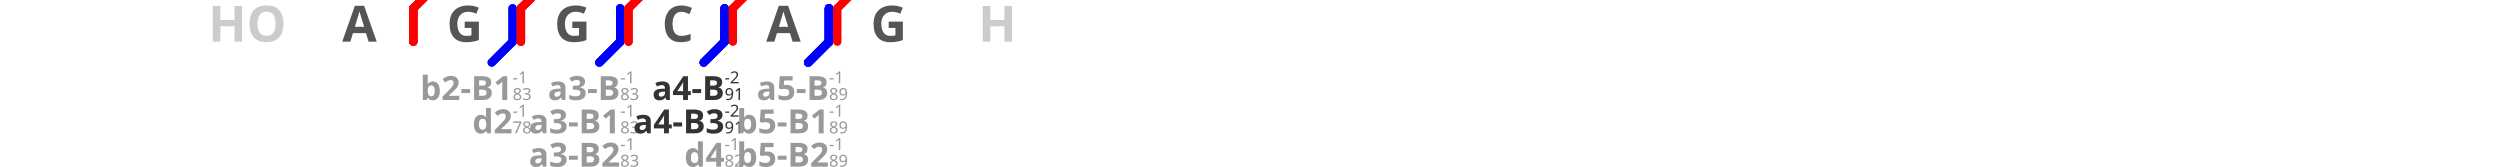
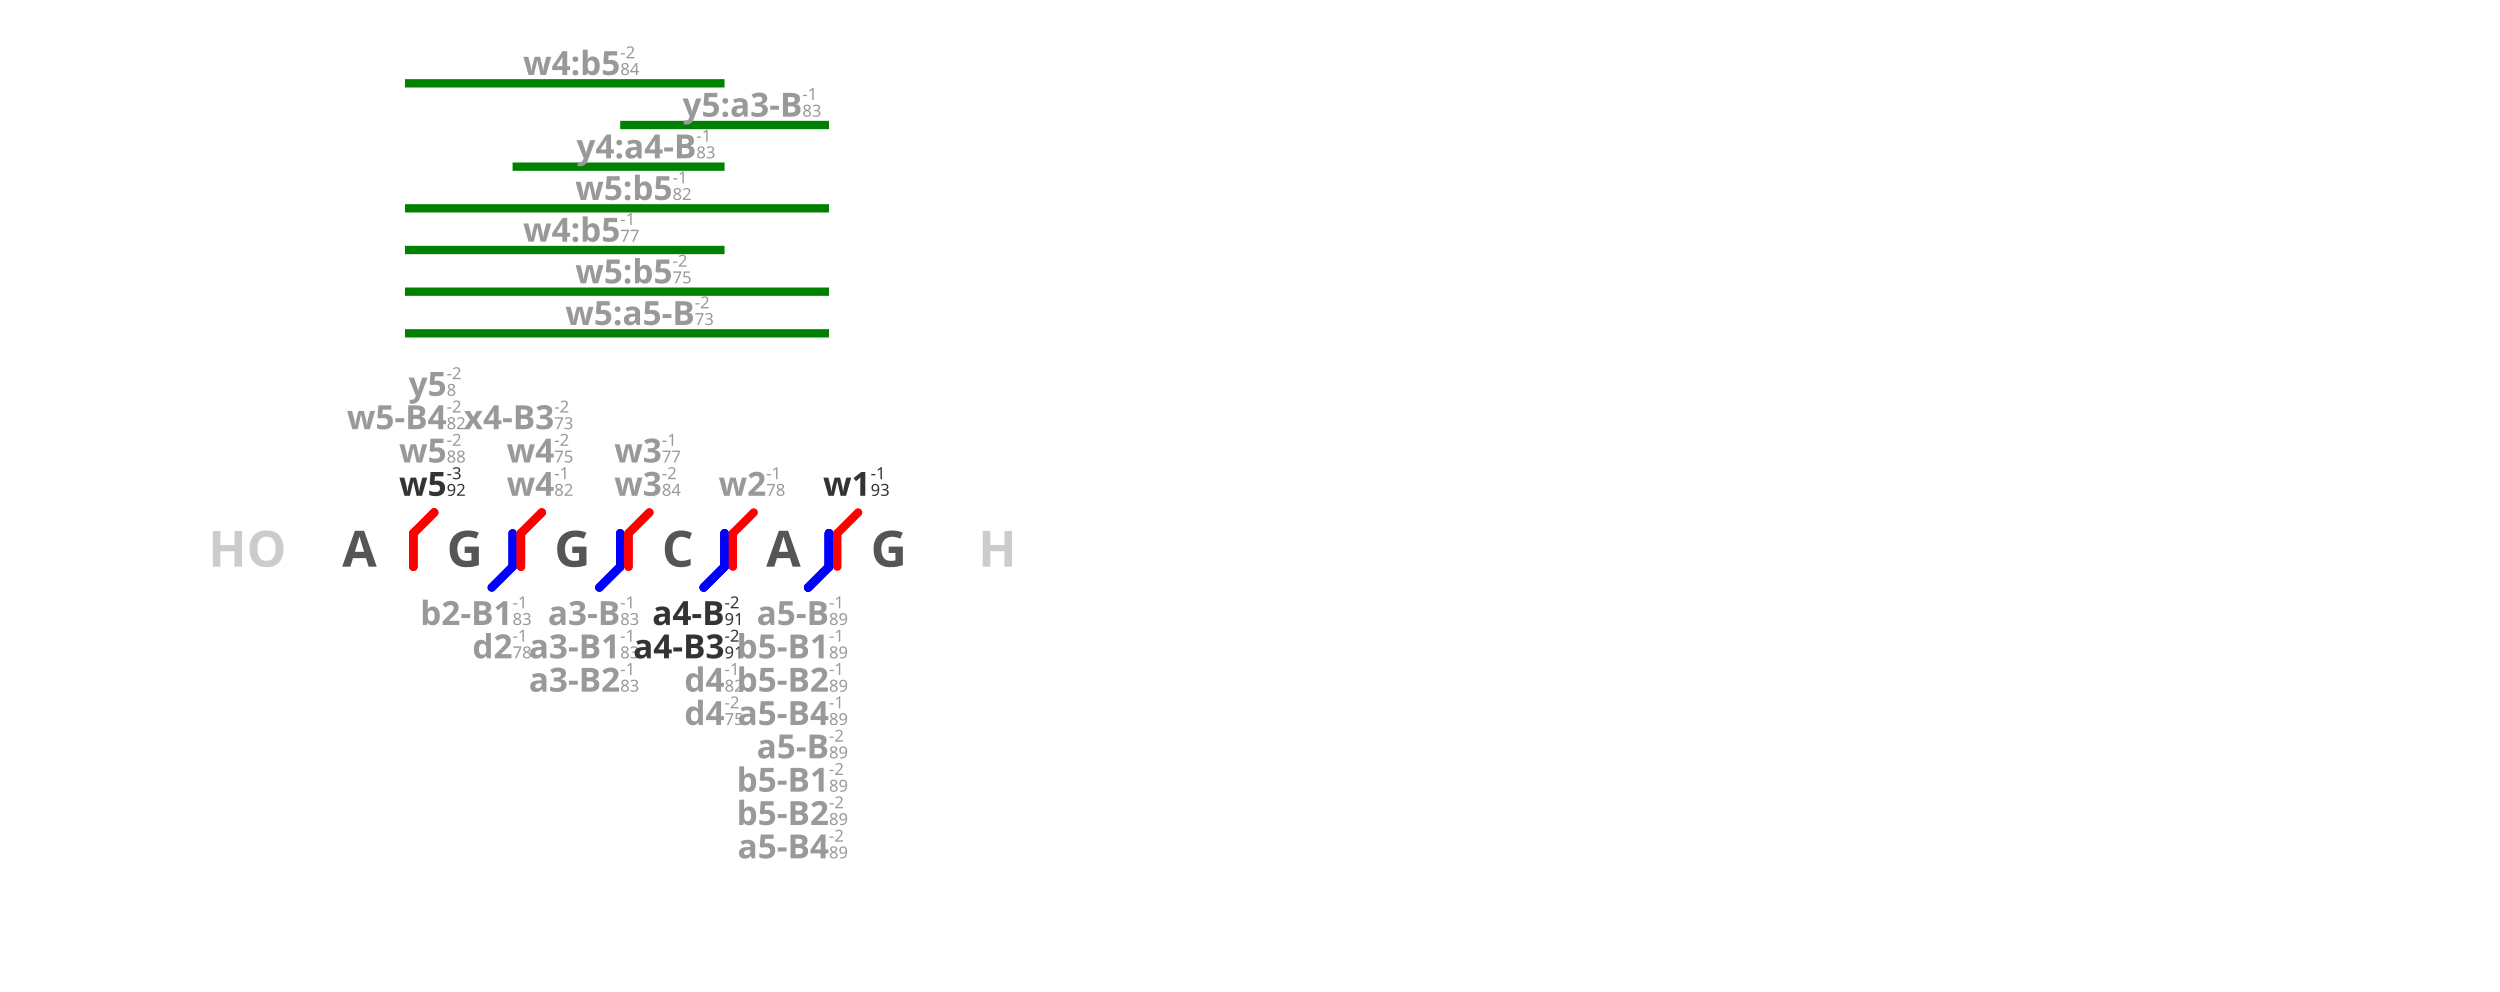
- <svg xmlns="http://www.w3.org/2000/svg" xmlns:ns1="http://svgjs.com/svgjs" version="1.1" width="600" height="40">
-   <text font-family="Verdana" font-size="12" font-weight="bold" fill="#cccccc" x="50" y="10" id="residue-undefined" ns1:data="{&quot;leading&quot;:&quot;1.3&quot;}">HO</text>
-   <text font-family="Verdana" font-size="12" font-weight="bold" fill="#555555" x="82.133" y="10" id="residue-1" ns1:data="{&quot;leading&quot;:&quot;1.3&quot;}">A</text>
-   <text font-family="Verdana" font-size="12" font-weight="bold" fill="#555555" x="107.195" y="10" id="residue-2" ns1:data="{&quot;leading&quot;:&quot;1.3&quot;}">G</text>
-   <text font-family="Verdana" font-size="12" font-weight="bold" fill="#555555" x="133.02" y="10" id="residue-3" ns1:data="{&quot;leading&quot;:&quot;1.3&quot;}">G</text>
-   <text font-family="Verdana" font-size="12" font-weight="bold" fill="#555555" x="158.844" y="10" id="residue-4" ns1:data="{&quot;leading&quot;:&quot;1.3&quot;}">C</text>
-   <text font-family="Verdana" font-size="12" font-weight="bold" fill="#555555" x="183.891" y="10" id="residue-5" ns1:data="{&quot;leading&quot;:&quot;1.3&quot;}">A</text>
-   <text font-family="Verdana" font-size="12" font-weight="bold" fill="#555555" x="208.953" y="10" id="residue-6" ns1:data="{&quot;leading&quot;:&quot;1.3&quot;}">G</text>
-   <text font-family="Verdana" font-size="12" font-weight="bold" fill="#cccccc" x="234.777" y="10" id="residue-undefined" ns1:data="{&quot;leading&quot;:&quot;1.3&quot;}">H</text>
-   <line x1="99.195" y1="10" x2="99.195" y2="2" stroke-linecap="round" stroke-width="2" stroke="red" />
-   <line x1="99.195" y1="2" x2="104.195" y2="-3" stroke-linecap="round" stroke-width="2" stroke="red" />
-   <text fill="#333333" font-family="Verdana" font-weight="bold" font-size="8" text-anchor="end" x="107.195" y="-7" ns1:data="{&quot;leading&quot;:&quot;1.3&quot;}">w5</text>
-   <text fill="#333333" font-family="Verdana" font-size="4" x="107.195" y="-11" ns1:data="{&quot;leading&quot;:&quot;1.3&quot;}">-3</text>
-   <text fill="#333333" font-family="Verdana" font-size="4" x="107.195" y="-7" ns1:data="{&quot;leading&quot;:&quot;1.3&quot;}">92</text>
-   <line x1="99.195" y1="10" x2="99.195" y2="2" stroke-linecap="round" stroke-width="2" stroke="red" />
-   <line x1="99.195" y1="2" x2="104.195" y2="-3" stroke-linecap="round" stroke-width="2" stroke="red" />
-   <text fill="#999999" font-family="Verdana" font-weight="bold" font-size="8" text-anchor="end" x="107.195" y="-15" ns1:data="{&quot;leading&quot;:&quot;1.3&quot;}">w5</text>
-   <text fill="#999999" font-family="Verdana" font-size="4" x="107.195" y="-19" ns1:data="{&quot;leading&quot;:&quot;1.3&quot;}">-2</text>
-   <text fill="#999999" font-family="Verdana" font-size="4" x="107.195" y="-15" ns1:data="{&quot;leading&quot;:&quot;1.3&quot;}">88</text>
-   <line x1="99.195" y1="10" x2="99.195" y2="2" stroke-linecap="round" stroke-width="2" stroke="red" />
-   <line x1="99.195" y1="2" x2="104.195" y2="-3" stroke-linecap="round" stroke-width="2" stroke="red" />
-   <text fill="#999999" font-family="Verdana" font-weight="bold" font-size="8" text-anchor="end" x="107.195" y="-23" ns1:data="{&quot;leading&quot;:&quot;1.3&quot;}">w5-B4</text>
-   <text fill="#999999" font-family="Verdana" font-size="4" x="107.195" y="-27" ns1:data="{&quot;leading&quot;:&quot;1.3&quot;}">-2</text>
-   <text fill="#999999" font-family="Verdana" font-size="4" x="107.195" y="-23" ns1:data="{&quot;leading&quot;:&quot;1.3&quot;}">82</text>
-   <line x1="99.195" y1="10" x2="99.195" y2="2" stroke-linecap="round" stroke-width="2" stroke="red" />
-   <line x1="99.195" y1="2" x2="104.195" y2="-3" stroke-linecap="round" stroke-width="2" stroke="red" />
-   <text fill="#999999" font-family="Verdana" font-weight="bold" font-size="8" text-anchor="end" x="107.195" y="-31" ns1:data="{&quot;leading&quot;:&quot;1.3&quot;}">y5</text>
-   <text fill="#999999" font-family="Verdana" font-size="4" x="107.195" y="-35" ns1:data="{&quot;leading&quot;:&quot;1.3&quot;}">-2</text>
-   <text fill="#999999" font-family="Verdana" font-size="4" x="107.195" y="-31" ns1:data="{&quot;leading&quot;:&quot;1.3&quot;}">8</text>
-   <line x1="123.02" y1="10" x2="123.02" y2="2" stroke-linecap="round" stroke-width="2" stroke="blue" />
-   <line x1="123.02" y1="10" x2="118.02" y2="15" stroke-linecap="round" stroke-width="2" stroke="blue" />
-   <text fill="#999999" font-family="Verdana" font-weight="bold" font-size="8" text-anchor="end" x="123.02" y="24" ns1:data="{&quot;leading&quot;:&quot;1.3&quot;}">b2-B1</text>
-   <text fill="#999999" font-family="Verdana" font-size="4" x="123.02" y="20" ns1:data="{&quot;leading&quot;:&quot;1.3&quot;}">-1</text>
-   <text fill="#999999" font-family="Verdana" font-size="4" x="123.02" y="24" ns1:data="{&quot;leading&quot;:&quot;1.3&quot;}">83</text>
-   <line x1="123.02" y1="10" x2="123.02" y2="2" stroke-linecap="round" stroke-width="2" stroke="blue" />
-   <line x1="123.02" y1="10" x2="118.02" y2="15" stroke-linecap="round" stroke-width="2" stroke="blue" />
-   <text fill="#999999" font-family="Verdana" font-weight="bold" font-size="8" text-anchor="end" x="123.02" y="32" ns1:data="{&quot;leading&quot;:&quot;1.3&quot;}">d2</text>
-   <text fill="#999999" font-family="Verdana" font-size="4" x="123.02" y="28" ns1:data="{&quot;leading&quot;:&quot;1.3&quot;}">-1</text>
-   <text fill="#999999" font-family="Verdana" font-size="4" x="123.02" y="32" ns1:data="{&quot;leading&quot;:&quot;1.3&quot;}">78</text>
-   <line x1="125.02" y1="10" x2="125.02" y2="2" stroke-linecap="round" stroke-width="2" stroke="red" />
-   <line x1="125.02" y1="2" x2="130.02" y2="-3" stroke-linecap="round" stroke-width="2" stroke="red" />
-   <text fill="#999999" font-family="Verdana" font-weight="bold" font-size="8" text-anchor="end" x="133.02" y="-7" ns1:data="{&quot;leading&quot;:&quot;1.3&quot;}">w4</text>
-   <text fill="#999999" font-family="Verdana" font-size="4" x="133.02" y="-11" ns1:data="{&quot;leading&quot;:&quot;1.3&quot;}">-1</text>
-   <text fill="#999999" font-family="Verdana" font-size="4" x="133.02" y="-7" ns1:data="{&quot;leading&quot;:&quot;1.3&quot;}">82</text>
-   <line x1="125.02" y1="10" x2="125.02" y2="2" stroke-linecap="round" stroke-width="2" stroke="red" />
-   <line x1="125.02" y1="2" x2="130.02" y2="-3" stroke-linecap="round" stroke-width="2" stroke="red" />
-   <text fill="#999999" font-family="Verdana" font-weight="bold" font-size="8" text-anchor="end" x="133.02" y="-15" ns1:data="{&quot;leading&quot;:&quot;1.3&quot;}">w4</text>
-   <text fill="#999999" font-family="Verdana" font-size="4" x="133.02" y="-19" ns1:data="{&quot;leading&quot;:&quot;1.3&quot;}">-2</text>
-   <text fill="#999999" font-family="Verdana" font-size="4" x="133.02" y="-15" ns1:data="{&quot;leading&quot;:&quot;1.3&quot;}">75</text>
-   <line x1="125.02" y1="10" x2="125.02" y2="2" stroke-linecap="round" stroke-width="2" stroke="red" />
-   <line x1="125.02" y1="2" x2="130.02" y2="-3" stroke-linecap="round" stroke-width="2" stroke="red" />
-   <text fill="#999999" font-family="Verdana" font-weight="bold" font-size="8" text-anchor="end" x="133.02" y="-23" ns1:data="{&quot;leading&quot;:&quot;1.3&quot;}">x4-B3</text>
-   <text fill="#999999" font-family="Verdana" font-size="4" x="133.02" y="-27" ns1:data="{&quot;leading&quot;:&quot;1.3&quot;}">-2</text>
-   <text fill="#999999" font-family="Verdana" font-size="4" x="133.02" y="-23" ns1:data="{&quot;leading&quot;:&quot;1.3&quot;}">73</text>
-   <line x1="148.844" y1="10" x2="148.844" y2="2" stroke-linecap="round" stroke-width="2" stroke="blue" />
-   <line x1="148.844" y1="10" x2="143.844" y2="15" stroke-linecap="round" stroke-width="2" stroke="blue" />
-   <text fill="#999999" font-family="Verdana" font-weight="bold" font-size="8" text-anchor="end" x="148.844" y="24" ns1:data="{&quot;leading&quot;:&quot;1.3&quot;}">a3-B</text>
-   <text fill="#999999" font-family="Verdana" font-size="4" x="148.844" y="20" ns1:data="{&quot;leading&quot;:&quot;1.3&quot;}">-1</text>
-   <text fill="#999999" font-family="Verdana" font-size="4" x="148.844" y="24" ns1:data="{&quot;leading&quot;:&quot;1.3&quot;}">83</text>
-   <line x1="148.844" y1="10" x2="148.844" y2="2" stroke-linecap="round" stroke-width="2" stroke="blue" />
-   <line x1="148.844" y1="10" x2="143.844" y2="15" stroke-linecap="round" stroke-width="2" stroke="blue" />
-   <text fill="#999999" font-family="Verdana" font-weight="bold" font-size="8" text-anchor="end" x="148.844" y="32" ns1:data="{&quot;leading&quot;:&quot;1.3&quot;}">a3-B1</text>
-   <text fill="#999999" font-family="Verdana" font-size="4" x="148.844" y="28" ns1:data="{&quot;leading&quot;:&quot;1.3&quot;}">-1</text>
-   <text fill="#999999" font-family="Verdana" font-size="4" x="148.844" y="32" ns1:data="{&quot;leading&quot;:&quot;1.3&quot;}">83</text>
-   <line x1="148.844" y1="10" x2="148.844" y2="2" stroke-linecap="round" stroke-width="2" stroke="blue" />
-   <line x1="148.844" y1="10" x2="143.844" y2="15" stroke-linecap="round" stroke-width="2" stroke="blue" />
-   <text fill="#999999" font-family="Verdana" font-weight="bold" font-size="8" text-anchor="end" x="148.844" y="40" ns1:data="{&quot;leading&quot;:&quot;1.3&quot;}">a3-B2</text>
-   <text fill="#999999" font-family="Verdana" font-size="4" x="148.844" y="36" ns1:data="{&quot;leading&quot;:&quot;1.3&quot;}">-1</text>
-   <text fill="#999999" font-family="Verdana" font-size="4" x="148.844" y="40" ns1:data="{&quot;leading&quot;:&quot;1.3&quot;}">83</text>
-   <line x1="150.844" y1="10" x2="150.844" y2="2" stroke-linecap="round" stroke-width="2" stroke="red" />
-   <line x1="150.844" y1="2" x2="155.844" y2="-3" stroke-linecap="round" stroke-width="2" stroke="red" />
-   <text fill="#999999" font-family="Verdana" font-weight="bold" font-size="8" text-anchor="end" x="158.844" y="-7" ns1:data="{&quot;leading&quot;:&quot;1.3&quot;}">w3</text>
-   <text fill="#999999" font-family="Verdana" font-size="4" x="158.844" y="-11" ns1:data="{&quot;leading&quot;:&quot;1.3&quot;}">-2</text>
-   <text fill="#999999" font-family="Verdana" font-size="4" x="158.844" y="-7" ns1:data="{&quot;leading&quot;:&quot;1.3&quot;}">84</text>
-   <line x1="150.844" y1="10" x2="150.844" y2="2" stroke-linecap="round" stroke-width="2" stroke="red" />
-   <line x1="150.844" y1="2" x2="155.844" y2="-3" stroke-linecap="round" stroke-width="2" stroke="red" />
-   <text fill="#999999" font-family="Verdana" font-weight="bold" font-size="8" text-anchor="end" x="158.844" y="-15" ns1:data="{&quot;leading&quot;:&quot;1.3&quot;}">w3</text>
-   <text fill="#999999" font-family="Verdana" font-size="4" x="158.844" y="-19" ns1:data="{&quot;leading&quot;:&quot;1.3&quot;}">-1</text>
-   <text fill="#999999" font-family="Verdana" font-size="4" x="158.844" y="-15" ns1:data="{&quot;leading&quot;:&quot;1.3&quot;}">77</text>
-   <line x1="173.891" y1="10" x2="173.891" y2="2" stroke-linecap="round" stroke-width="2" stroke="blue" />
-   <line x1="173.891" y1="10" x2="168.891" y2="15" stroke-linecap="round" stroke-width="2" stroke="blue" />
-   <text fill="#333333" font-family="Verdana" font-weight="bold" font-size="8" text-anchor="end" x="173.891" y="24" ns1:data="{&quot;leading&quot;:&quot;1.3&quot;}">a4-B</text>
-   <text fill="#333333" font-family="Verdana" font-size="4" x="173.891" y="20" ns1:data="{&quot;leading&quot;:&quot;1.3&quot;}">-2</text>
-   <text fill="#333333" font-family="Verdana" font-size="4" x="173.891" y="24" ns1:data="{&quot;leading&quot;:&quot;1.3&quot;}">91</text>
-   <line x1="173.891" y1="10" x2="173.891" y2="2" stroke-linecap="round" stroke-width="2" stroke="blue" />
-   <line x1="173.891" y1="10" x2="168.891" y2="15" stroke-linecap="round" stroke-width="2" stroke="blue" />
-   <text fill="#333333" font-family="Verdana" font-weight="bold" font-size="8" text-anchor="end" x="173.891" y="32" ns1:data="{&quot;leading&quot;:&quot;1.3&quot;}">a4-B3</text>
-   <text fill="#333333" font-family="Verdana" font-size="4" x="173.891" y="28" ns1:data="{&quot;leading&quot;:&quot;1.3&quot;}">-2</text>
-   <text fill="#333333" font-family="Verdana" font-size="4" x="173.891" y="32" ns1:data="{&quot;leading&quot;:&quot;1.3&quot;}">91</text>
-   <line x1="173.891" y1="10" x2="173.891" y2="2" stroke-linecap="round" stroke-width="2" stroke="blue" />
-   <line x1="173.891" y1="10" x2="168.891" y2="15" stroke-linecap="round" stroke-width="2" stroke="blue" />
-   <text fill="#999999" font-family="Verdana" font-weight="bold" font-size="8" text-anchor="end" x="173.891" y="40" ns1:data="{&quot;leading&quot;:&quot;1.3&quot;}">d4</text>
-   <text fill="#999999" font-family="Verdana" font-size="4" x="173.891" y="36" ns1:data="{&quot;leading&quot;:&quot;1.3&quot;}">-1</text>
-   <text fill="#999999" font-family="Verdana" font-size="4" x="173.891" y="40" ns1:data="{&quot;leading&quot;:&quot;1.3&quot;}">82</text>
-   <line x1="173.891" y1="10" x2="173.891" y2="2" stroke-linecap="round" stroke-width="2" stroke="blue" />
-   <line x1="173.891" y1="10" x2="168.891" y2="15" stroke-linecap="round" stroke-width="2" stroke="blue" />
-   <text fill="#999999" font-family="Verdana" font-weight="bold" font-size="8" text-anchor="end" x="173.891" y="48" ns1:data="{&quot;leading&quot;:&quot;1.3&quot;}">d4</text>
-   <text fill="#999999" font-family="Verdana" font-size="4" x="173.891" y="44" ns1:data="{&quot;leading&quot;:&quot;1.3&quot;}">-2</text>
-   <text fill="#999999" font-family="Verdana" font-size="4" x="173.891" y="48" ns1:data="{&quot;leading&quot;:&quot;1.3&quot;}">75</text>
-   <line x1="175.891" y1="10" x2="175.891" y2="2" stroke-linecap="round" stroke-width="2" stroke="red" />
-   <line x1="175.891" y1="2" x2="180.891" y2="-3" stroke-linecap="round" stroke-width="2" stroke="red" />
-   <text fill="#999999" font-family="Verdana" font-weight="bold" font-size="8" text-anchor="end" x="183.891" y="-7" ns1:data="{&quot;leading&quot;:&quot;1.3&quot;}">w2</text>
-   <text fill="#999999" font-family="Verdana" font-size="4" x="183.891" y="-11" ns1:data="{&quot;leading&quot;:&quot;1.3&quot;}">-1</text>
-   <text fill="#999999" font-family="Verdana" font-size="4" x="183.891" y="-7" ns1:data="{&quot;leading&quot;:&quot;1.3&quot;}">78</text>
-   <line x1="198.953" y1="10" x2="198.953" y2="2" stroke-linecap="round" stroke-width="2" stroke="blue" />
-   <line x1="198.953" y1="10" x2="193.953" y2="15" stroke-linecap="round" stroke-width="2" stroke="blue" />
-   <text fill="#999999" font-family="Verdana" font-weight="bold" font-size="8" text-anchor="end" x="198.953" y="24" ns1:data="{&quot;leading&quot;:&quot;1.3&quot;}">a5-B</text>
-   <text fill="#999999" font-family="Verdana" font-size="4" x="198.953" y="20" ns1:data="{&quot;leading&quot;:&quot;1.3&quot;}">-1</text>
-   <text fill="#999999" font-family="Verdana" font-size="4" x="198.953" y="24" ns1:data="{&quot;leading&quot;:&quot;1.3&quot;}">89</text>
-   <line x1="198.953" y1="10" x2="198.953" y2="2" stroke-linecap="round" stroke-width="2" stroke="blue" />
-   <line x1="198.953" y1="10" x2="193.953" y2="15" stroke-linecap="round" stroke-width="2" stroke="blue" />
-   <text fill="#999999" font-family="Verdana" font-weight="bold" font-size="8" text-anchor="end" x="198.953" y="32" ns1:data="{&quot;leading&quot;:&quot;1.3&quot;}">b5-B1</text>
-   <text fill="#999999" font-family="Verdana" font-size="4" x="198.953" y="28" ns1:data="{&quot;leading&quot;:&quot;1.3&quot;}">-1</text>
-   <text fill="#999999" font-family="Verdana" font-size="4" x="198.953" y="32" ns1:data="{&quot;leading&quot;:&quot;1.3&quot;}">89</text>
-   <line x1="198.953" y1="10" x2="198.953" y2="2" stroke-linecap="round" stroke-width="2" stroke="blue" />
-   <line x1="198.953" y1="10" x2="193.953" y2="15" stroke-linecap="round" stroke-width="2" stroke="blue" />
-   <text fill="#999999" font-family="Verdana" font-weight="bold" font-size="8" text-anchor="end" x="198.953" y="40" ns1:data="{&quot;leading&quot;:&quot;1.3&quot;}">b5-B2</text>
-   <text fill="#999999" font-family="Verdana" font-size="4" x="198.953" y="36" ns1:data="{&quot;leading&quot;:&quot;1.3&quot;}">-1</text>
-   <text fill="#999999" font-family="Verdana" font-size="4" x="198.953" y="40" ns1:data="{&quot;leading&quot;:&quot;1.3&quot;}">89</text>
-   <line x1="198.953" y1="10" x2="198.953" y2="2" stroke-linecap="round" stroke-width="2" stroke="blue" />
-   <line x1="198.953" y1="10" x2="193.953" y2="15" stroke-linecap="round" stroke-width="2" stroke="blue" />
-   <text fill="#999999" font-family="Verdana" font-weight="bold" font-size="8" text-anchor="end" x="198.953" y="48" ns1:data="{&quot;leading&quot;:&quot;1.3&quot;}">a5-B4</text>
-   <text fill="#999999" font-family="Verdana" font-size="4" x="198.953" y="44" ns1:data="{&quot;leading&quot;:&quot;1.3&quot;}">-1</text>
-   <text fill="#999999" font-family="Verdana" font-size="4" x="198.953" y="48" ns1:data="{&quot;leading&quot;:&quot;1.3&quot;}">89</text>
-   <line x1="198.953" y1="10" x2="198.953" y2="2" stroke-linecap="round" stroke-width="2" stroke="blue" />
-   <line x1="198.953" y1="10" x2="193.953" y2="15" stroke-linecap="round" stroke-width="2" stroke="blue" />
-   <text fill="#999999" font-family="Verdana" font-weight="bold" font-size="8" text-anchor="end" x="198.953" y="56" ns1:data="{&quot;leading&quot;:&quot;1.3&quot;}">a5-B</text>
-   <text fill="#999999" font-family="Verdana" font-size="4" x="198.953" y="52" ns1:data="{&quot;leading&quot;:&quot;1.3&quot;}">-2</text>
-   <text fill="#999999" font-family="Verdana" font-size="4" x="198.953" y="56" ns1:data="{&quot;leading&quot;:&quot;1.3&quot;}">89</text>
-   <line x1="198.953" y1="10" x2="198.953" y2="2" stroke-linecap="round" stroke-width="2" stroke="blue" />
-   <line x1="198.953" y1="10" x2="193.953" y2="15" stroke-linecap="round" stroke-width="2" stroke="blue" />
-   <text fill="#999999" font-family="Verdana" font-weight="bold" font-size="8" text-anchor="end" x="198.953" y="64" ns1:data="{&quot;leading&quot;:&quot;1.3&quot;}">b5-B1</text>
-   <text fill="#999999" font-family="Verdana" font-size="4" x="198.953" y="60" ns1:data="{&quot;leading&quot;:&quot;1.3&quot;}">-2</text>
-   <text fill="#999999" font-family="Verdana" font-size="4" x="198.953" y="64" ns1:data="{&quot;leading&quot;:&quot;1.3&quot;}">89</text>
-   <line x1="198.953" y1="10" x2="198.953" y2="2" stroke-linecap="round" stroke-width="2" stroke="blue" />
-   <line x1="198.953" y1="10" x2="193.953" y2="15" stroke-linecap="round" stroke-width="2" stroke="blue" />
-   <text fill="#999999" font-family="Verdana" font-weight="bold" font-size="8" text-anchor="end" x="198.953" y="72" ns1:data="{&quot;leading&quot;:&quot;1.3&quot;}">b5-B2</text>
-   <text fill="#999999" font-family="Verdana" font-size="4" x="198.953" y="68" ns1:data="{&quot;leading&quot;:&quot;1.3&quot;}">-2</text>
-   <text fill="#999999" font-family="Verdana" font-size="4" x="198.953" y="72" ns1:data="{&quot;leading&quot;:&quot;1.3&quot;}">89</text>
-   <line x1="198.953" y1="10" x2="198.953" y2="2" stroke-linecap="round" stroke-width="2" stroke="blue" />
-   <line x1="198.953" y1="10" x2="193.953" y2="15" stroke-linecap="round" stroke-width="2" stroke="blue" />
-   <text fill="#999999" font-family="Verdana" font-weight="bold" font-size="8" text-anchor="end" x="198.953" y="80" ns1:data="{&quot;leading&quot;:&quot;1.3&quot;}">a5-B4</text>
-   <text fill="#999999" font-family="Verdana" font-size="4" x="198.953" y="76" ns1:data="{&quot;leading&quot;:&quot;1.3&quot;}">-2</text>
-   <text fill="#999999" font-family="Verdana" font-size="4" x="198.953" y="80" ns1:data="{&quot;leading&quot;:&quot;1.3&quot;}">89</text>
-   <line x1="200.953" y1="10" x2="200.953" y2="2" stroke-linecap="round" stroke-width="2" stroke="red" />
-   <line x1="200.953" y1="2" x2="205.953" y2="-3" stroke-linecap="round" stroke-width="2" stroke="red" />
-   <text fill="#333333" font-family="Verdana" font-weight="bold" font-size="8" text-anchor="end" x="208.953" y="-7" ns1:data="{&quot;leading&quot;:&quot;1.3&quot;}">w1</text>
-   <text fill="#333333" font-family="Verdana" font-size="4" x="208.953" y="-11" ns1:data="{&quot;leading&quot;:&quot;1.3&quot;}">-1</text>
-   <text fill="#333333" font-family="Verdana" font-size="4" x="208.953" y="-7" ns1:data="{&quot;leading&quot;:&quot;1.3&quot;}">93</text>
+ <svg xmlns="http://www.w3.org/2000/svg" xmlns:ns1="http://svgjs.com/svgjs" version="1.1" width="600" height="238">
+   <style>
+     .highlight {
+         stroke: yellow;
+         stroke-width: 5px;
+         fill: red;
+     }
+     .highlightText {
+         fill: red;
+     }
+     </style>
+   <line x1="97.195" y1="20" x2="173.891" y2="20" id="line2-4" stroke-width="2" stroke="green" />
+   <text fill="#999999" font-family="Verdana" font-weight="bold" font-size="8" text-anchor="end" x="148.876" y="18" ns1:data="{&quot;leading&quot;:&quot;1.3&quot;}">w4:b5</text>
+   <text fill="#999999" font-family="Verdana" font-size="4" x="148.876" y="14" ns1:data="{&quot;leading&quot;:&quot;1.3&quot;}">-2</text>
+   <text fill="#999999" font-family="Verdana" font-size="4" x="148.876" y="18" ns1:data="{&quot;leading&quot;:&quot;1.3&quot;}">84</text>
+   <line x1="148.844" y1="30" x2="198.953" y2="30" id="line4-5" stroke-width="2" stroke="green" />
+   <text fill="#999999" font-family="Verdana" font-weight="bold" font-size="8" text-anchor="end" x="192.565" y="28" ns1:data="{&quot;leading&quot;:&quot;1.3&quot;}">y5:a3-B</text>
+   <text fill="#999999" font-family="Verdana" font-size="4" x="192.565" y="24" ns1:data="{&quot;leading&quot;:&quot;1.3&quot;}">-1</text>
+   <text fill="#999999" font-family="Verdana" font-size="4" x="192.565" y="28" ns1:data="{&quot;leading&quot;:&quot;1.3&quot;}">83</text>
+   <line x1="123.02" y1="40" x2="173.891" y2="40" id="line3-4" stroke-width="2" stroke="green" />
+   <text fill="#999999" font-family="Verdana" font-weight="bold" font-size="8" text-anchor="end" x="167.122" y="38" ns1:data="{&quot;leading&quot;:&quot;1.3&quot;}">y4:a4-B</text>
+   <text fill="#999999" font-family="Verdana" font-size="4" x="167.122" y="34" ns1:data="{&quot;leading&quot;:&quot;1.3&quot;}">-1</text>
+   <text fill="#999999" font-family="Verdana" font-size="4" x="167.122" y="38" ns1:data="{&quot;leading&quot;:&quot;1.3&quot;}">83</text>
+   <line x1="97.195" y1="50" x2="198.953" y2="50" id="line2-5" stroke-width="2" stroke="green" />
+   <text fill="#999999" font-family="Verdana" font-weight="bold" font-size="8" text-anchor="end" x="161.408" y="48" ns1:data="{&quot;leading&quot;:&quot;1.3&quot;}">w5:b5</text>
+   <text fill="#999999" font-family="Verdana" font-size="4" x="161.408" y="44" ns1:data="{&quot;leading&quot;:&quot;1.3&quot;}">-1</text>
+   <text fill="#999999" font-family="Verdana" font-size="4" x="161.408" y="48" ns1:data="{&quot;leading&quot;:&quot;1.3&quot;}">82</text>
+   <line x1="97.195" y1="60" x2="173.891" y2="60" id="line2-4" stroke-width="2" stroke="green" />
+   <text fill="#999999" font-family="Verdana" font-weight="bold" font-size="8" text-anchor="end" x="148.876" y="58" ns1:data="{&quot;leading&quot;:&quot;1.3&quot;}">w4:b5</text>
+   <text fill="#999999" font-family="Verdana" font-size="4" x="148.876" y="54" ns1:data="{&quot;leading&quot;:&quot;1.3&quot;}">-1</text>
+   <text fill="#999999" font-family="Verdana" font-size="4" x="148.876" y="58" ns1:data="{&quot;leading&quot;:&quot;1.3&quot;}">77</text>
+   <line x1="97.195" y1="70" x2="198.953" y2="70" id="line2-5" stroke-width="2" stroke="green" />
+   <text fill="#999999" font-family="Verdana" font-weight="bold" font-size="8" text-anchor="end" x="161.408" y="68" ns1:data="{&quot;leading&quot;:&quot;1.3&quot;}">w5:b5</text>
+   <text fill="#999999" font-family="Verdana" font-size="4" x="161.408" y="64" ns1:data="{&quot;leading&quot;:&quot;1.3&quot;}">-2</text>
+   <text fill="#999999" font-family="Verdana" font-size="4" x="161.408" y="68" ns1:data="{&quot;leading&quot;:&quot;1.3&quot;}">75</text>
+   <line x1="97.195" y1="80" x2="198.953" y2="80" id="line2-5" stroke-width="2" stroke="green" />
+   <text fill="#999999" font-family="Verdana" font-weight="bold" font-size="8" text-anchor="end" x="166.741" y="78" ns1:data="{&quot;leading&quot;:&quot;1.3&quot;}">w5:a5-B</text>
+   <text fill="#999999" font-family="Verdana" font-size="4" x="166.741" y="74" ns1:data="{&quot;leading&quot;:&quot;1.3&quot;}">-2</text>
+   <text fill="#999999" font-family="Verdana" font-size="4" x="166.741" y="78" ns1:data="{&quot;leading&quot;:&quot;1.3&quot;}">73</text>
+   <text font-family="Verdana" font-size="12" font-weight="bold" fill="#cccccc" x="50" y="136" id="residue-undefined" ns1:data="{&quot;leading&quot;:&quot;1.3&quot;}">HO</text>
+   <text font-family="Verdana" font-size="12" font-weight="bold" fill="#555555" x="82.133" y="136" id="residue-1" ns1:data="{&quot;leading&quot;:&quot;1.3&quot;}">A</text>
+   <text font-family="Verdana" font-size="12" font-weight="bold" fill="#555555" x="107.195" y="136" id="residue-2" ns1:data="{&quot;leading&quot;:&quot;1.3&quot;}">G</text>
+   <text font-family="Verdana" font-size="12" font-weight="bold" fill="#555555" x="133.02" y="136" id="residue-3" ns1:data="{&quot;leading&quot;:&quot;1.3&quot;}">G</text>
+   <text font-family="Verdana" font-size="12" font-weight="bold" fill="#555555" x="158.844" y="136" id="residue-4" ns1:data="{&quot;leading&quot;:&quot;1.3&quot;}">C</text>
+   <text font-family="Verdana" font-size="12" font-weight="bold" fill="#555555" x="183.891" y="136" id="residue-5" ns1:data="{&quot;leading&quot;:&quot;1.3&quot;}">A</text>
+   <text font-family="Verdana" font-size="12" font-weight="bold" fill="#555555" x="208.953" y="136" id="residue-6" ns1:data="{&quot;leading&quot;:&quot;1.3&quot;}">G</text>
+   <text font-family="Verdana" font-size="12" font-weight="bold" fill="#cccccc" x="234.777" y="136" id="residue-undefined" ns1:data="{&quot;leading&quot;:&quot;1.3&quot;}">H</text>
+   <line x1="99.195" y1="136" x2="99.195" y2="128" stroke-linecap="round" stroke-width="2" stroke="red" />
+   <line x1="99.195" y1="128" x2="104.195" y2="123" stroke-linecap="round" stroke-width="2" stroke="red" />
+   <text fill="#333333" font-family="Verdana" font-weight="bold" font-size="8" text-anchor="end" x="107.195" y="119" ns1:data="{&quot;leading&quot;:&quot;1.3&quot;}">w5</text>
+   <text fill="#333333" font-family="Verdana" font-size="4" x="107.195" y="115" ns1:data="{&quot;leading&quot;:&quot;1.3&quot;}">-3</text>
+   <text fill="#333333" font-family="Verdana" font-size="4" x="107.195" y="119" ns1:data="{&quot;leading&quot;:&quot;1.3&quot;}">92</text>
+   <line x1="99.195" y1="136" x2="99.195" y2="128" stroke-linecap="round" stroke-width="2" stroke="red" />
+   <line x1="99.195" y1="128" x2="104.195" y2="123" stroke-linecap="round" stroke-width="2" stroke="red" />
+   <text fill="#999999" font-family="Verdana" font-weight="bold" font-size="8" text-anchor="end" x="107.195" y="111" ns1:data="{&quot;leading&quot;:&quot;1.3&quot;}">w5</text>
+   <text fill="#999999" font-family="Verdana" font-size="4" x="107.195" y="107" ns1:data="{&quot;leading&quot;:&quot;1.3&quot;}">-2</text>
+   <text fill="#999999" font-family="Verdana" font-size="4" x="107.195" y="111" ns1:data="{&quot;leading&quot;:&quot;1.3&quot;}">88</text>
+   <line x1="99.195" y1="136" x2="99.195" y2="128" stroke-linecap="round" stroke-width="2" stroke="red" />
+   <line x1="99.195" y1="128" x2="104.195" y2="123" stroke-linecap="round" stroke-width="2" stroke="red" />
+   <text fill="#999999" font-family="Verdana" font-weight="bold" font-size="8" text-anchor="end" x="107.195" y="103" ns1:data="{&quot;leading&quot;:&quot;1.3&quot;}">w5-B4</text>
+   <text fill="#999999" font-family="Verdana" font-size="4" x="107.195" y="99" ns1:data="{&quot;leading&quot;:&quot;1.3&quot;}">-2</text>
+   <text fill="#999999" font-family="Verdana" font-size="4" x="107.195" y="103" ns1:data="{&quot;leading&quot;:&quot;1.3&quot;}">82</text>
+   <line x1="99.195" y1="136" x2="99.195" y2="128" stroke-linecap="round" stroke-width="2" stroke="red" />
+   <line x1="99.195" y1="128" x2="104.195" y2="123" stroke-linecap="round" stroke-width="2" stroke="red" />
+   <text fill="#999999" font-family="Verdana" font-weight="bold" font-size="8" text-anchor="end" x="107.195" y="95" ns1:data="{&quot;leading&quot;:&quot;1.3&quot;}">y5</text>
+   <text fill="#999999" font-family="Verdana" font-size="4" x="107.195" y="91" ns1:data="{&quot;leading&quot;:&quot;1.3&quot;}">-2</text>
+   <text fill="#999999" font-family="Verdana" font-size="4" x="107.195" y="95" ns1:data="{&quot;leading&quot;:&quot;1.3&quot;}">8</text>
+   <line x1="123.02" y1="136" x2="123.02" y2="128" stroke-linecap="round" stroke-width="2" stroke="blue" />
+   <line x1="123.02" y1="136" x2="118.02" y2="141" stroke-linecap="round" stroke-width="2" stroke="blue" />
+   <text fill="#999999" font-family="Verdana" font-weight="bold" font-size="8" text-anchor="end" x="123.02" y="150" ns1:data="{&quot;leading&quot;:&quot;1.3&quot;}">b2-B1</text>
+   <text fill="#999999" font-family="Verdana" font-size="4" x="123.02" y="146" ns1:data="{&quot;leading&quot;:&quot;1.3&quot;}">-1</text>
+   <text fill="#999999" font-family="Verdana" font-size="4" x="123.02" y="150" ns1:data="{&quot;leading&quot;:&quot;1.3&quot;}">83</text>
+   <line x1="123.02" y1="136" x2="123.02" y2="128" stroke-linecap="round" stroke-width="2" stroke="blue" />
+   <line x1="123.02" y1="136" x2="118.02" y2="141" stroke-linecap="round" stroke-width="2" stroke="blue" />
+   <text fill="#999999" font-family="Verdana" font-weight="bold" font-size="8" text-anchor="end" x="123.02" y="158" ns1:data="{&quot;leading&quot;:&quot;1.3&quot;}">d2</text>
+   <text fill="#999999" font-family="Verdana" font-size="4" x="123.02" y="154" ns1:data="{&quot;leading&quot;:&quot;1.3&quot;}">-1</text>
+   <text fill="#999999" font-family="Verdana" font-size="4" x="123.02" y="158" ns1:data="{&quot;leading&quot;:&quot;1.3&quot;}">78</text>
+   <line x1="125.02" y1="136" x2="125.02" y2="128" stroke-linecap="round" stroke-width="2" stroke="red" />
+   <line x1="125.02" y1="128" x2="130.02" y2="123" stroke-linecap="round" stroke-width="2" stroke="red" />
+   <text fill="#999999" font-family="Verdana" font-weight="bold" font-size="8" text-anchor="end" x="133.02" y="119" ns1:data="{&quot;leading&quot;:&quot;1.3&quot;}">w4</text>
+   <text fill="#999999" font-family="Verdana" font-size="4" x="133.02" y="115" ns1:data="{&quot;leading&quot;:&quot;1.3&quot;}">-1</text>
+   <text fill="#999999" font-family="Verdana" font-size="4" x="133.02" y="119" ns1:data="{&quot;leading&quot;:&quot;1.3&quot;}">82</text>
+   <line x1="125.02" y1="136" x2="125.02" y2="128" stroke-linecap="round" stroke-width="2" stroke="red" />
+   <line x1="125.02" y1="128" x2="130.02" y2="123" stroke-linecap="round" stroke-width="2" stroke="red" />
+   <text fill="#999999" font-family="Verdana" font-weight="bold" font-size="8" text-anchor="end" x="133.02" y="111" ns1:data="{&quot;leading&quot;:&quot;1.3&quot;}">w4</text>
+   <text fill="#999999" font-family="Verdana" font-size="4" x="133.02" y="107" ns1:data="{&quot;leading&quot;:&quot;1.3&quot;}">-2</text>
+   <text fill="#999999" font-family="Verdana" font-size="4" x="133.02" y="111" ns1:data="{&quot;leading&quot;:&quot;1.3&quot;}">75</text>
+   <line x1="125.02" y1="136" x2="125.02" y2="128" stroke-linecap="round" stroke-width="2" stroke="red" />
+   <line x1="125.02" y1="128" x2="130.02" y2="123" stroke-linecap="round" stroke-width="2" stroke="red" />
+   <text fill="#999999" font-family="Verdana" font-weight="bold" font-size="8" text-anchor="end" x="133.02" y="103" ns1:data="{&quot;leading&quot;:&quot;1.3&quot;}">x4-B3</text>
+   <text fill="#999999" font-family="Verdana" font-size="4" x="133.02" y="99" ns1:data="{&quot;leading&quot;:&quot;1.3&quot;}">-2</text>
+   <text fill="#999999" font-family="Verdana" font-size="4" x="133.02" y="103" ns1:data="{&quot;leading&quot;:&quot;1.3&quot;}">73</text>
+   <line x1="148.844" y1="136" x2="148.844" y2="128" stroke-linecap="round" stroke-width="2" stroke="blue" />
+   <line x1="148.844" y1="136" x2="143.844" y2="141" stroke-linecap="round" stroke-width="2" stroke="blue" />
+   <text fill="#999999" font-family="Verdana" font-weight="bold" font-size="8" text-anchor="end" x="148.844" y="150" ns1:data="{&quot;leading&quot;:&quot;1.3&quot;}">a3-B</text>
+   <text fill="#999999" font-family="Verdana" font-size="4" x="148.844" y="146" ns1:data="{&quot;leading&quot;:&quot;1.3&quot;}">-1</text>
+   <text fill="#999999" font-family="Verdana" font-size="4" x="148.844" y="150" ns1:data="{&quot;leading&quot;:&quot;1.3&quot;}">83</text>
+   <line x1="148.844" y1="136" x2="148.844" y2="128" stroke-linecap="round" stroke-width="2" stroke="blue" />
+   <line x1="148.844" y1="136" x2="143.844" y2="141" stroke-linecap="round" stroke-width="2" stroke="blue" />
+   <text fill="#999999" font-family="Verdana" font-weight="bold" font-size="8" text-anchor="end" x="148.844" y="158" ns1:data="{&quot;leading&quot;:&quot;1.3&quot;}">a3-B1</text>
+   <text fill="#999999" font-family="Verdana" font-size="4" x="148.844" y="154" ns1:data="{&quot;leading&quot;:&quot;1.3&quot;}">-1</text>
+   <text fill="#999999" font-family="Verdana" font-size="4" x="148.844" y="158" ns1:data="{&quot;leading&quot;:&quot;1.3&quot;}">83</text>
+   <line x1="148.844" y1="136" x2="148.844" y2="128" stroke-linecap="round" stroke-width="2" stroke="blue" />
+   <line x1="148.844" y1="136" x2="143.844" y2="141" stroke-linecap="round" stroke-width="2" stroke="blue" />
+   <text fill="#999999" font-family="Verdana" font-weight="bold" font-size="8" text-anchor="end" x="148.844" y="166" ns1:data="{&quot;leading&quot;:&quot;1.3&quot;}">a3-B2</text>
+   <text fill="#999999" font-family="Verdana" font-size="4" x="148.844" y="162" ns1:data="{&quot;leading&quot;:&quot;1.3&quot;}">-1</text>
+   <text fill="#999999" font-family="Verdana" font-size="4" x="148.844" y="166" ns1:data="{&quot;leading&quot;:&quot;1.3&quot;}">83</text>
+   <line x1="150.844" y1="136" x2="150.844" y2="128" stroke-linecap="round" stroke-width="2" stroke="red" />
+   <line x1="150.844" y1="128" x2="155.844" y2="123" stroke-linecap="round" stroke-width="2" stroke="red" />
+   <text fill="#999999" font-family="Verdana" font-weight="bold" font-size="8" text-anchor="end" x="158.844" y="119" ns1:data="{&quot;leading&quot;:&quot;1.3&quot;}">w3</text>
+   <text fill="#999999" font-family="Verdana" font-size="4" x="158.844" y="115" ns1:data="{&quot;leading&quot;:&quot;1.3&quot;}">-2</text>
+   <text fill="#999999" font-family="Verdana" font-size="4" x="158.844" y="119" ns1:data="{&quot;leading&quot;:&quot;1.3&quot;}">84</text>
+   <line x1="150.844" y1="136" x2="150.844" y2="128" stroke-linecap="round" stroke-width="2" stroke="red" />
+   <line x1="150.844" y1="128" x2="155.844" y2="123" stroke-linecap="round" stroke-width="2" stroke="red" />
+   <text fill="#999999" font-family="Verdana" font-weight="bold" font-size="8" text-anchor="end" x="158.844" y="111" ns1:data="{&quot;leading&quot;:&quot;1.3&quot;}">w3</text>
+   <text fill="#999999" font-family="Verdana" font-size="4" x="158.844" y="107" ns1:data="{&quot;leading&quot;:&quot;1.3&quot;}">-1</text>
+   <text fill="#999999" font-family="Verdana" font-size="4" x="158.844" y="111" ns1:data="{&quot;leading&quot;:&quot;1.3&quot;}">77</text>
+   <line x1="173.891" y1="136" x2="173.891" y2="128" stroke-linecap="round" stroke-width="2" stroke="blue" />
+   <line x1="173.891" y1="136" x2="168.891" y2="141" stroke-linecap="round" stroke-width="2" stroke="blue" />
+   <text fill="#333333" font-family="Verdana" font-weight="bold" font-size="8" text-anchor="end" x="173.891" y="150" ns1:data="{&quot;leading&quot;:&quot;1.3&quot;}">a4-B</text>
+   <text fill="#333333" font-family="Verdana" font-size="4" x="173.891" y="146" ns1:data="{&quot;leading&quot;:&quot;1.3&quot;}">-2</text>
+   <text fill="#333333" font-family="Verdana" font-size="4" x="173.891" y="150" ns1:data="{&quot;leading&quot;:&quot;1.3&quot;}">91</text>
+   <line x1="173.891" y1="136" x2="173.891" y2="128" stroke-linecap="round" stroke-width="2" stroke="blue" />
+   <line x1="173.891" y1="136" x2="168.891" y2="141" stroke-linecap="round" stroke-width="2" stroke="blue" />
+   <text fill="#333333" font-family="Verdana" font-weight="bold" font-size="8" text-anchor="end" x="173.891" y="158" ns1:data="{&quot;leading&quot;:&quot;1.3&quot;}">a4-B3</text>
+   <text fill="#333333" font-family="Verdana" font-size="4" x="173.891" y="154" ns1:data="{&quot;leading&quot;:&quot;1.3&quot;}">-2</text>
+   <text fill="#333333" font-family="Verdana" font-size="4" x="173.891" y="158" ns1:data="{&quot;leading&quot;:&quot;1.3&quot;}">91</text>
+   <line x1="173.891" y1="136" x2="173.891" y2="128" stroke-linecap="round" stroke-width="2" stroke="blue" />
+   <line x1="173.891" y1="136" x2="168.891" y2="141" stroke-linecap="round" stroke-width="2" stroke="blue" />
+   <text fill="#999999" font-family="Verdana" font-weight="bold" font-size="8" text-anchor="end" x="173.891" y="166" ns1:data="{&quot;leading&quot;:&quot;1.3&quot;}">d4</text>
+   <text fill="#999999" font-family="Verdana" font-size="4" x="173.891" y="162" ns1:data="{&quot;leading&quot;:&quot;1.3&quot;}">-1</text>
+   <text fill="#999999" font-family="Verdana" font-size="4" x="173.891" y="166" ns1:data="{&quot;leading&quot;:&quot;1.3&quot;}">82</text>
+   <line x1="173.891" y1="136" x2="173.891" y2="128" stroke-linecap="round" stroke-width="2" stroke="blue" />
+   <line x1="173.891" y1="136" x2="168.891" y2="141" stroke-linecap="round" stroke-width="2" stroke="blue" />
+   <text fill="#999999" font-family="Verdana" font-weight="bold" font-size="8" text-anchor="end" x="173.891" y="174" ns1:data="{&quot;leading&quot;:&quot;1.3&quot;}">d4</text>
+   <text fill="#999999" font-family="Verdana" font-size="4" x="173.891" y="170" ns1:data="{&quot;leading&quot;:&quot;1.3&quot;}">-2</text>
+   <text fill="#999999" font-family="Verdana" font-size="4" x="173.891" y="174" ns1:data="{&quot;leading&quot;:&quot;1.3&quot;}">75</text>
+   <line x1="175.891" y1="136" x2="175.891" y2="128" stroke-linecap="round" stroke-width="2" stroke="red" />
+   <line x1="175.891" y1="128" x2="180.891" y2="123" stroke-linecap="round" stroke-width="2" stroke="red" />
+   <text fill="#999999" font-family="Verdana" font-weight="bold" font-size="8" text-anchor="end" x="183.891" y="119" ns1:data="{&quot;leading&quot;:&quot;1.3&quot;}">w2</text>
+   <text fill="#999999" font-family="Verdana" font-size="4" x="183.891" y="115" ns1:data="{&quot;leading&quot;:&quot;1.3&quot;}">-1</text>
+   <text fill="#999999" font-family="Verdana" font-size="4" x="183.891" y="119" ns1:data="{&quot;leading&quot;:&quot;1.3&quot;}">78</text>
+   <line x1="198.953" y1="136" x2="198.953" y2="128" stroke-linecap="round" stroke-width="2" stroke="blue" />
+   <line x1="198.953" y1="136" x2="193.953" y2="141" stroke-linecap="round" stroke-width="2" stroke="blue" />
+   <text fill="#999999" font-family="Verdana" font-weight="bold" font-size="8" text-anchor="end" x="198.953" y="150" ns1:data="{&quot;leading&quot;:&quot;1.3&quot;}">a5-B</text>
+   <text fill="#999999" font-family="Verdana" font-size="4" x="198.953" y="146" ns1:data="{&quot;leading&quot;:&quot;1.3&quot;}">-1</text>
+   <text fill="#999999" font-family="Verdana" font-size="4" x="198.953" y="150" ns1:data="{&quot;leading&quot;:&quot;1.3&quot;}">89</text>
+   <line x1="198.953" y1="136" x2="198.953" y2="128" stroke-linecap="round" stroke-width="2" stroke="blue" />
+   <line x1="198.953" y1="136" x2="193.953" y2="141" stroke-linecap="round" stroke-width="2" stroke="blue" />
+   <text fill="#999999" font-family="Verdana" font-weight="bold" font-size="8" text-anchor="end" x="198.953" y="158" ns1:data="{&quot;leading&quot;:&quot;1.3&quot;}">b5-B1</text>
+   <text fill="#999999" font-family="Verdana" font-size="4" x="198.953" y="154" ns1:data="{&quot;leading&quot;:&quot;1.3&quot;}">-1</text>
+   <text fill="#999999" font-family="Verdana" font-size="4" x="198.953" y="158" ns1:data="{&quot;leading&quot;:&quot;1.3&quot;}">89</text>
+   <line x1="198.953" y1="136" x2="198.953" y2="128" stroke-linecap="round" stroke-width="2" stroke="blue" />
+   <line x1="198.953" y1="136" x2="193.953" y2="141" stroke-linecap="round" stroke-width="2" stroke="blue" />
+   <text fill="#999999" font-family="Verdana" font-weight="bold" font-size="8" text-anchor="end" x="198.953" y="166" ns1:data="{&quot;leading&quot;:&quot;1.3&quot;}">b5-B2</text>
+   <text fill="#999999" font-family="Verdana" font-size="4" x="198.953" y="162" ns1:data="{&quot;leading&quot;:&quot;1.3&quot;}">-1</text>
+   <text fill="#999999" font-family="Verdana" font-size="4" x="198.953" y="166" ns1:data="{&quot;leading&quot;:&quot;1.3&quot;}">89</text>
+   <line x1="198.953" y1="136" x2="198.953" y2="128" stroke-linecap="round" stroke-width="2" stroke="blue" />
+   <line x1="198.953" y1="136" x2="193.953" y2="141" stroke-linecap="round" stroke-width="2" stroke="blue" />
+   <text fill="#999999" font-family="Verdana" font-weight="bold" font-size="8" text-anchor="end" x="198.953" y="174" ns1:data="{&quot;leading&quot;:&quot;1.3&quot;}">a5-B4</text>
+   <text fill="#999999" font-family="Verdana" font-size="4" x="198.953" y="170" ns1:data="{&quot;leading&quot;:&quot;1.3&quot;}">-1</text>
+   <text fill="#999999" font-family="Verdana" font-size="4" x="198.953" y="174" ns1:data="{&quot;leading&quot;:&quot;1.3&quot;}">89</text>
+   <line x1="198.953" y1="136" x2="198.953" y2="128" stroke-linecap="round" stroke-width="2" stroke="blue" />
+   <line x1="198.953" y1="136" x2="193.953" y2="141" stroke-linecap="round" stroke-width="2" stroke="blue" />
+   <text fill="#999999" font-family="Verdana" font-weight="bold" font-size="8" text-anchor="end" x="198.953" y="182" ns1:data="{&quot;leading&quot;:&quot;1.3&quot;}">a5-B</text>
+   <text fill="#999999" font-family="Verdana" font-size="4" x="198.953" y="178" ns1:data="{&quot;leading&quot;:&quot;1.3&quot;}">-2</text>
+   <text fill="#999999" font-family="Verdana" font-size="4" x="198.953" y="182" ns1:data="{&quot;leading&quot;:&quot;1.3&quot;}">89</text>
+   <line x1="198.953" y1="136" x2="198.953" y2="128" stroke-linecap="round" stroke-width="2" stroke="blue" />
+   <line x1="198.953" y1="136" x2="193.953" y2="141" stroke-linecap="round" stroke-width="2" stroke="blue" />
+   <text fill="#999999" font-family="Verdana" font-weight="bold" font-size="8" text-anchor="end" x="198.953" y="190" ns1:data="{&quot;leading&quot;:&quot;1.3&quot;}">b5-B1</text>
+   <text fill="#999999" font-family="Verdana" font-size="4" x="198.953" y="186" ns1:data="{&quot;leading&quot;:&quot;1.3&quot;}">-2</text>
+   <text fill="#999999" font-family="Verdana" font-size="4" x="198.953" y="190" ns1:data="{&quot;leading&quot;:&quot;1.3&quot;}">89</text>
+   <line x1="198.953" y1="136" x2="198.953" y2="128" stroke-linecap="round" stroke-width="2" stroke="blue" />
+   <line x1="198.953" y1="136" x2="193.953" y2="141" stroke-linecap="round" stroke-width="2" stroke="blue" />
+   <text fill="#999999" font-family="Verdana" font-weight="bold" font-size="8" text-anchor="end" x="198.953" y="198" ns1:data="{&quot;leading&quot;:&quot;1.3&quot;}">b5-B2</text>
+   <text fill="#999999" font-family="Verdana" font-size="4" x="198.953" y="194" ns1:data="{&quot;leading&quot;:&quot;1.3&quot;}">-2</text>
+   <text fill="#999999" font-family="Verdana" font-size="4" x="198.953" y="198" ns1:data="{&quot;leading&quot;:&quot;1.3&quot;}">89</text>
+   <line x1="198.953" y1="136" x2="198.953" y2="128" stroke-linecap="round" stroke-width="2" stroke="blue" />
+   <line x1="198.953" y1="136" x2="193.953" y2="141" stroke-linecap="round" stroke-width="2" stroke="blue" />
+   <text fill="#999999" font-family="Verdana" font-weight="bold" font-size="8" text-anchor="end" x="198.953" y="206" ns1:data="{&quot;leading&quot;:&quot;1.3&quot;}">a5-B4</text>
+   <text fill="#999999" font-family="Verdana" font-size="4" x="198.953" y="202" ns1:data="{&quot;leading&quot;:&quot;1.3&quot;}">-2</text>
+   <text fill="#999999" font-family="Verdana" font-size="4" x="198.953" y="206" ns1:data="{&quot;leading&quot;:&quot;1.3&quot;}">89</text>
+   <line x1="200.953" y1="136" x2="200.953" y2="128" stroke-linecap="round" stroke-width="2" stroke="red" />
+   <line x1="200.953" y1="128" x2="205.953" y2="123" stroke-linecap="round" stroke-width="2" stroke="red" />
+   <text fill="#333333" font-family="Verdana" font-weight="bold" font-size="8" text-anchor="end" x="208.953" y="119" ns1:data="{&quot;leading&quot;:&quot;1.3&quot;}">w1</text>
+   <text fill="#333333" font-family="Verdana" font-size="4" x="208.953" y="115" ns1:data="{&quot;leading&quot;:&quot;1.3&quot;}">-1</text>
+   <text fill="#333333" font-family="Verdana" font-size="4" x="208.953" y="119" ns1:data="{&quot;leading&quot;:&quot;1.3&quot;}">93</text>
</svg>
